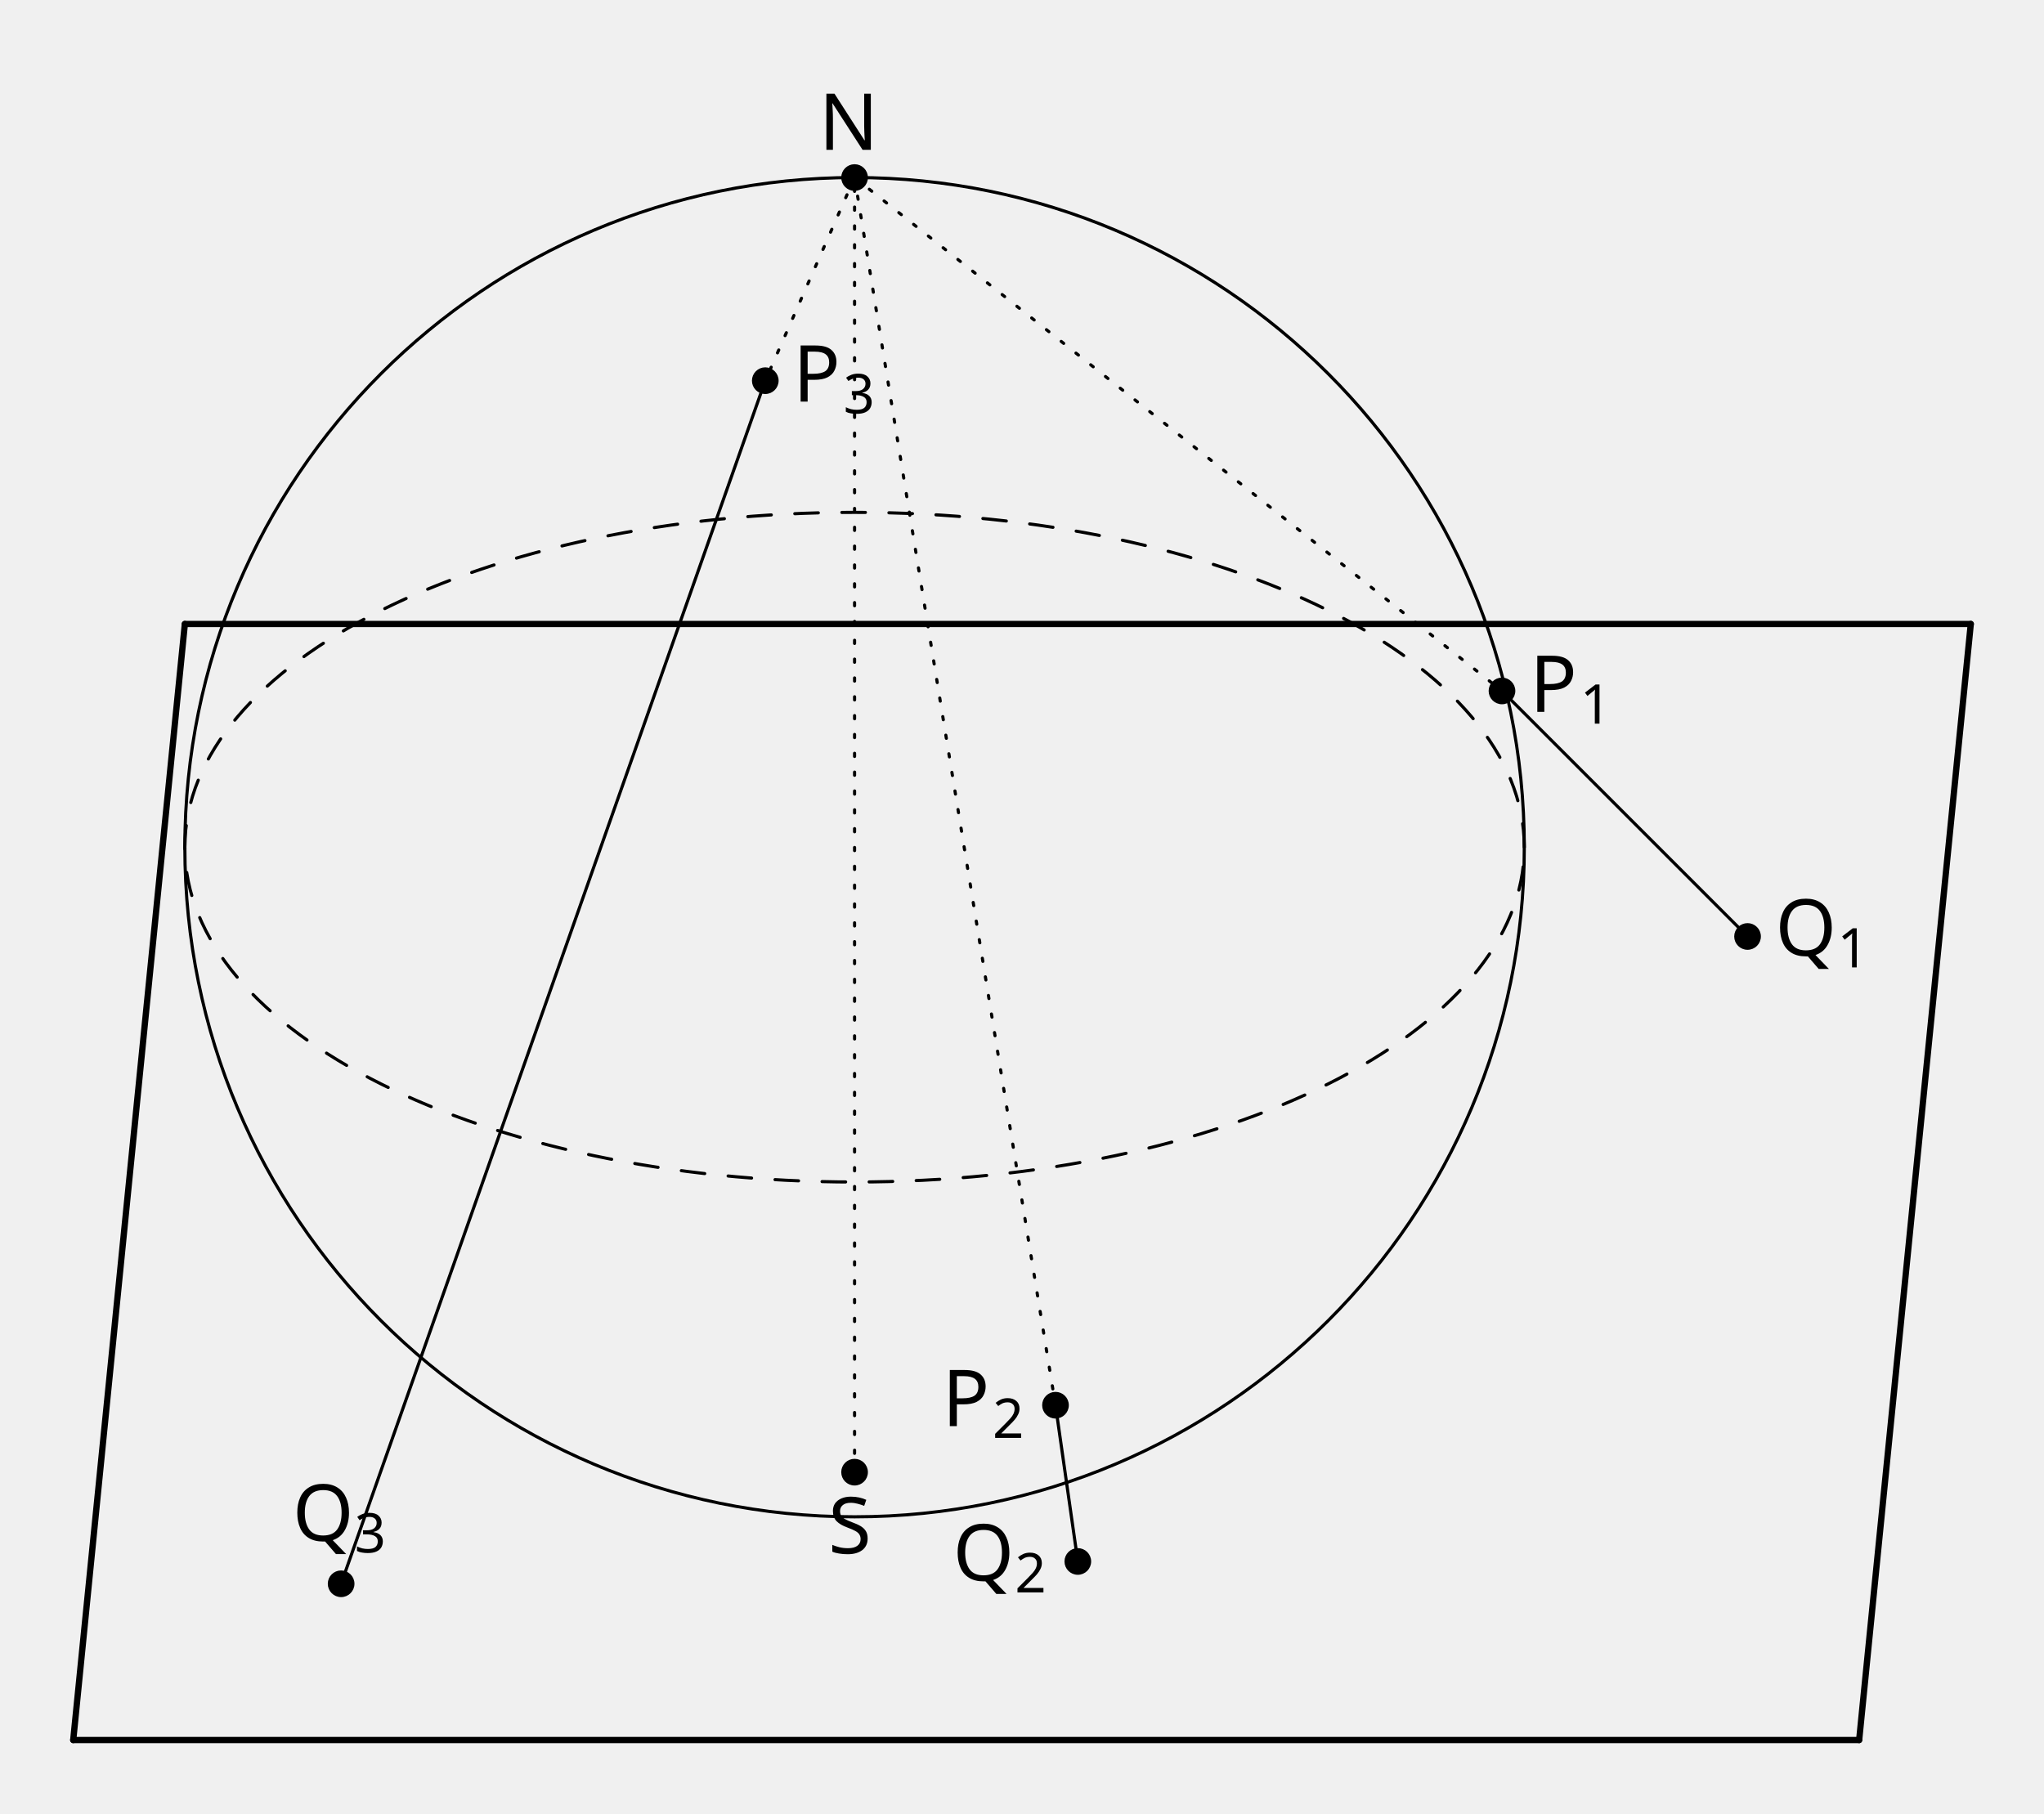
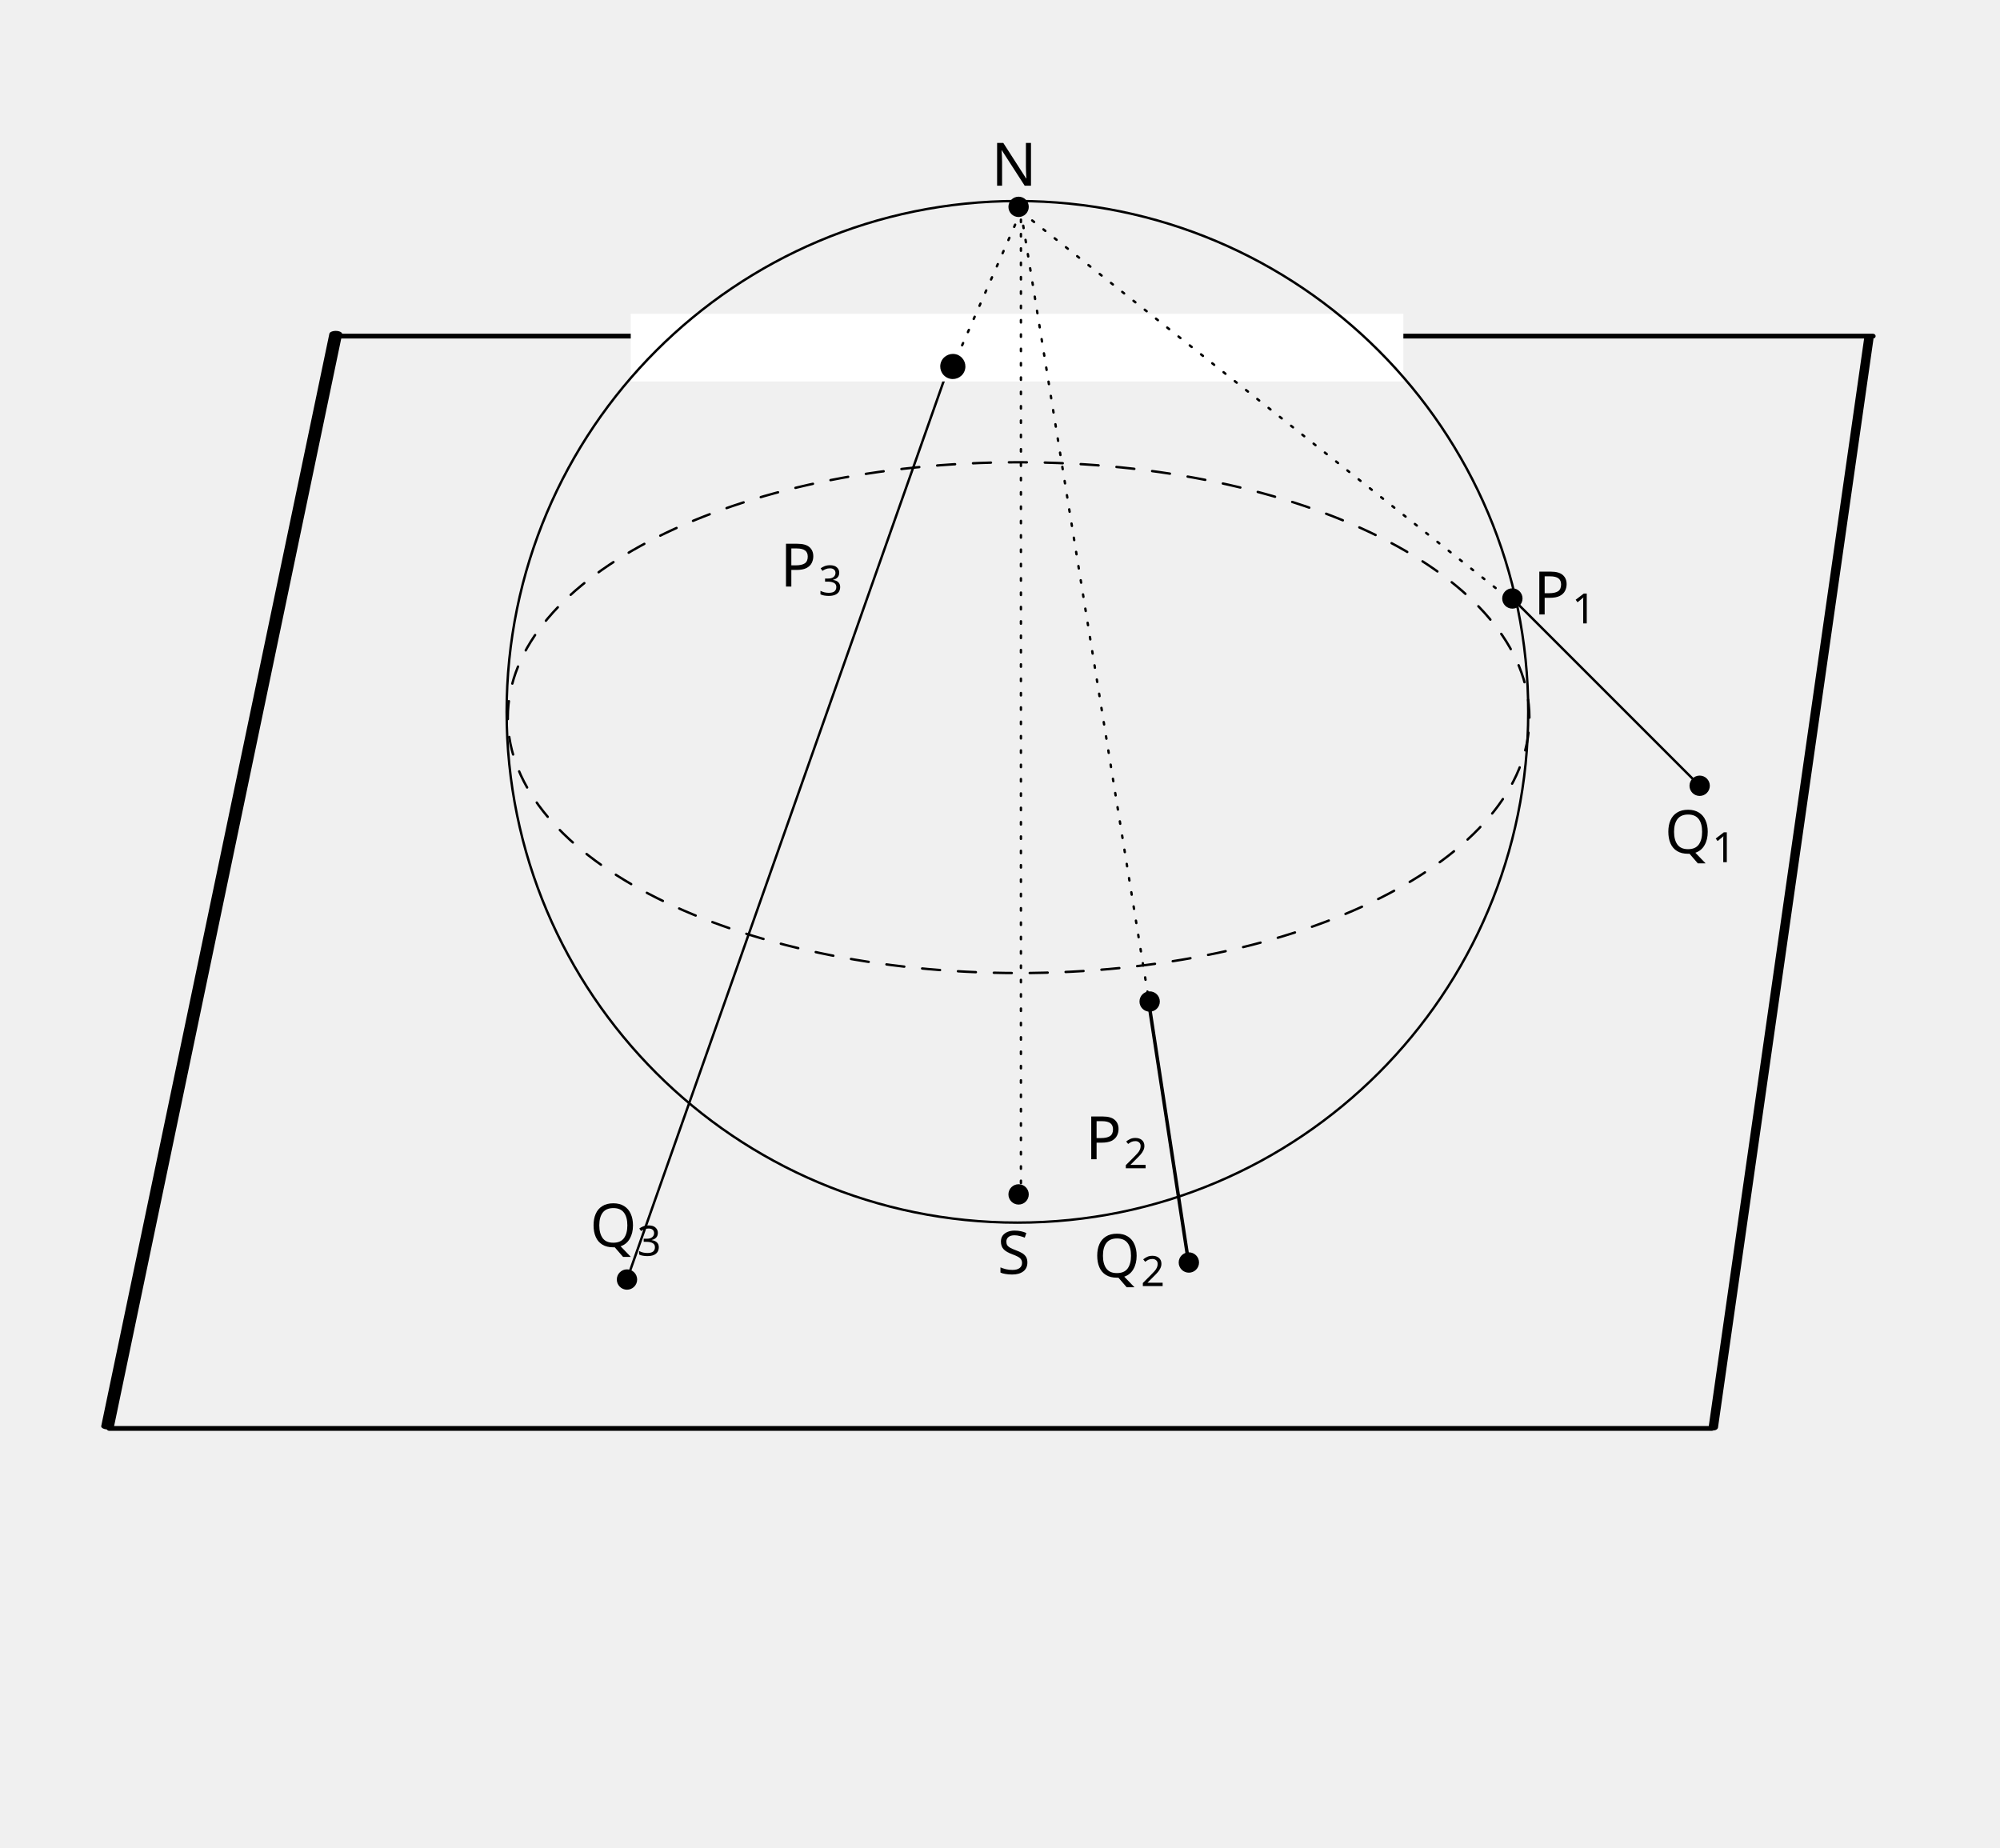
- <svg xmlns="http://www.w3.org/2000/svg" viewBox="0 0 346.057 307.031" height="307.031" width="346.057" style="background-color: white;" xml:space="preserve" id="svg2" version="1.1">
-   <defs id="defs6" />
-   <g transform="matrix(1.333333,0,0,-1.333333,0,307.0307)" id="g10">
-     <g transform="translate(108.512,122.685)" id="g12">
-       <g id="g14">
-         <g id="g16">
-           <g id="g18" />
+ <svg xmlns="http://www.w3.org/2000/svg" viewBox="0 0 443.96 410.199" height="410.199" width="443.959" xml:space="preserve" id="svg2" version="1.1">
+   <defs id="defs6">
+     <marker style="overflow:visible" id="Dot" refX="0" refY="0" orient="auto" markerWidth="2.1" markerHeight="2.1" viewBox="0 0 1 1" preserveAspectRatio="xMidYMid">
+       <path transform="scale(0.5)" style="fill:context-stroke;fill-rule:evenodd;stroke:none" d="M 5,0 C 5,2.76 2.76,5 0,5 -2.76,5 -5,2.76 -5,0 c 0,-2.76 2.3,-5 5,-5 2.76,0 5,2.24 5,5 z" id="path17" />
+     </marker>
+   </defs>
+   <g transform="matrix(1.333333,0,0,-1.333333,81.59154,277.1128)" id="g10">
+     <g transform="translate(108.1234,123.4622)" id="g12">
+       <g id="g14" transform="translate(-2.473099)">
+         <g id="g16" transform="translate(0,-20.88395)">
+           <g id="g18" transform="translate(3.7412574e-6)" />
          <g id="g20" />
          <g id="g22" />
          <g id="g24" />
          <g id="g26" />
          <g id="g28" />
          <g id="g30" />
          <g id="g32" />
-           <g id="g34">
+           <g id="g34" transform="translate(2.736448,-14.22234)">
            <path id="path36" style="fill:none;stroke:#000000;stroke-width:0.399;stroke-linecap:round;stroke-linejoin:round;stroke-miterlimit:10;stroke-dasharray:2.989, 2.989;stroke-dashoffset:0;stroke-opacity:1" d="M 85.04,0 C 85.04,23.484 46.967,42.52 0,42.52 -46.967,42.52 -85.04,23.484 -85.04,0 c 0,-23.484 38.073,-42.52 85.04,-42.52 46.967,0 85.04,19.037 85.04,42.52 z" />
          </g>
-           <path id="path38" style="fill:none;stroke:#000000;stroke-width:0.399;stroke-linecap:round;stroke-linejoin:round;stroke-miterlimit:10;stroke-dasharray:none;stroke-opacity:1" d="M 85.04,0 C 85.04,46.967 46.967,85.04 0,85.04 -46.967,85.04 -85.04,46.967 -85.04,0 c 0,-46.967 38.073,-85.04 85.04,-85.04 46.967,0 85.04,38.073 85.04,85.04 z" />
-           <g id="g40">
-             <path id="path42" style="fill:none;stroke:#000000;stroke-width:0.399;stroke-linecap:round;stroke-linejoin:round;stroke-miterlimit:10;stroke-dasharray:0.399, 1.993;stroke-dashoffset:0;stroke-opacity:1" d="M 0,-79.371 V 0 85.04" />
-           </g>
-           <g id="g44">
-             <path id="path46" style="fill:none;stroke:#000000;stroke-width:0.399;stroke-linecap:round;stroke-linejoin:round;stroke-miterlimit:10;stroke-dasharray:0.399, 1.993;stroke-dashoffset:0;stroke-opacity:1" d="M 0,85.04 82.206,19.843" />
-           </g>
-           <g id="g48">
-             <path id="path50" style="fill:none;stroke:#000000;stroke-width:0.399;stroke-linecap:round;stroke-linejoin:round;stroke-miterlimit:10;stroke-dasharray:0.399, 1.993;stroke-dashoffset:0;stroke-opacity:1" d="M 0,85.04 25.512,-70.867" />
-           </g>
-           <g id="g52">
-             <path id="path54" style="fill:none;stroke:#000000;stroke-width:0.399;stroke-linecap:round;stroke-linejoin:round;stroke-miterlimit:10;stroke-dasharray:0.399, 1.993;stroke-dashoffset:0;stroke-opacity:1" d="M 0,85.04 -11.339,59.245" />
-           </g>
-           <path id="path56" style="fill:none;stroke:#000000;stroke-width:0.399;stroke-linecap:round;stroke-linejoin:round;stroke-miterlimit:10;stroke-dasharray:none;stroke-opacity:1" d="m 82.206,19.843 31.182,-31.181" />
-           <path id="path58" style="fill:none;stroke:#000000;stroke-width:0.399;stroke-linecap:round;stroke-linejoin:round;stroke-miterlimit:10;stroke-dasharray:none;stroke-opacity:1" d="M 25.512,-70.867 28.347,-90.71" />
-           <path id="path60" style="fill:none;stroke:#000000;stroke-width:0.399;stroke-linecap:round;stroke-linejoin:round;stroke-miterlimit:10;stroke-dasharray:none;stroke-opacity:1" d="M -11.339,59.245 -65.198,-93.545" />
-           <g id="g62">
+           <g id="g44" transform="translate(9.342819,-15.38817)" />
+           <path id="path56" style="fill:none;stroke:#000000;stroke-width:0.399;stroke-linecap:round;stroke-linejoin:round;stroke-miterlimit:10;stroke-dasharray:none;stroke-opacity:1" d="M 84.942,5.62 116.124,-25.561" />
+           <path id="path58" style="fill:none;stroke:#000000;stroke-width:0.575;stroke-linecap:round;stroke-linejoin:round;stroke-miterlimit:10;stroke-dasharray:none;stroke-opacity:1" d="m 24.406,-61.622 6.536,-42.683" />
+           <path id="path60" style="fill:none;stroke:#000000;stroke-width:0.399;stroke-linecap:round;stroke-linejoin:round;stroke-miterlimit:10;stroke-dasharray:none;stroke-opacity:1" d="M -8.602,45.022 -62.461,-107.767" />
+           <g id="g62" transform="matrix(1.126851,0,0,-1,-14.74359,77.64423)">
            <path id="path64" style="fill:none;stroke:#000000;stroke-width:0.797;stroke-linecap:round;stroke-linejoin:round;stroke-miterlimit:10;stroke-dasharray:none;stroke-opacity:1" d="M -85.04,28.347 H 141.734" />
          </g>
-           <g id="g66">
+           <g id="g66" transform="matrix(2.679861,0,0,1.283107,116.9494,13.2841)">
            <path id="path68" style="fill:none;stroke:#000000;stroke-width:0.797;stroke-linecap:round;stroke-linejoin:round;stroke-miterlimit:10;stroke-dasharray:none;stroke-opacity:1" d="m -85.04,28.347 -14.173,-141.734" />
          </g>
-           <g id="g70">
+           <g id="g70" transform="matrix(1.176372,0,0,1,-31.92271,-19.16854)">
            <path id="path72" style="fill:none;stroke:#000000;stroke-width:0.797;stroke-linecap:round;stroke-linejoin:round;stroke-miterlimit:10;stroke-dasharray:none;stroke-opacity:1" d="M -99.214,-113.387 H 127.561" />
          </g>
-           <g id="g74">
-             <path id="path76" style="fill:none;stroke:#000000;stroke-width:0.797;stroke-linecap:round;stroke-linejoin:round;stroke-miterlimit:10;stroke-dasharray:none;stroke-opacity:1" d="M 127.561,-113.387 141.734,28.347" />
+           <g id="g74" transform="matrix(1.825571,0,0,1.278125,-114.4698,12.57958)" style="opacity:1;mix-blend-mode:normal;stroke-width:0.857;stroke-dasharray:none">
+             <path id="path76" style="fill:none;stroke:#000000;stroke-width:0.857;stroke-linecap:round;stroke-linejoin:round;stroke-miterlimit:10;stroke-dasharray:none;stroke-opacity:1" d="M 127.561,-113.387 141.734,28.347" />
          </g>
-           <path id="path78" style="fill:#000000;fill-opacity:1;fill-rule:nonzero;stroke:#000000;stroke-width:0.399;stroke-linecap:round;stroke-linejoin:round;stroke-miterlimit:10;stroke-dasharray:none;stroke-opacity:1" d="m 1.494,85.04 c 0,0.825 -0.669,1.494 -1.494,1.494 -0.825,0 -1.494,-0.669 -1.494,-1.494 0,-0.825 0.669,-1.494 1.494,-1.494 0.825,0 1.494,0.669 1.494,1.494 z" />
-           <g id="g80">
+           <path id="path78" style="fill:#000000;fill-opacity:1;fill-rule:nonzero;stroke:#000000;stroke-width:0.399;stroke-linecap:round;stroke-linejoin:round;stroke-miterlimit:10;stroke-dasharray:none;stroke-opacity:1" d="m 4.231,70.818 c 0,0.825 -0.669,1.494 -1.494,1.494 -0.825,0 -1.494,-0.669 -1.494,-1.494 0,-0.825 0.669,-1.494 1.494,-1.494 0.825,0 1.494,0.669 1.494,1.494 z" />
+           <g id="g80" transform="translate(2.736448,-14.22234)">
            <g transform="translate(-4.546,88.559)" id="g82">
              <g id="g84">
                <g transform="translate(-103.966,-211.244)" id="g86">
                  <text id="text90" style="font-variant:normal;font-weight:normal;font-size:9.963px;font-family:CMMI10;-inkscape-font-specification:CMMI10;writing-mode:lr-tb;fill:#000000;fill-opacity:1;fill-rule:nonzero;stroke:none" transform="matrix(1,0,0,-1,103.966,211.244)">
                    <tspan id="tspan88" y="0" x="0">N</tspan>
                  </text>
                  <g transform="translate(103.966,211.244)" id="g92" />
                </g>
              </g>
              <g transform="translate(4.546,-88.559)" id="g94" />
            </g>
          </g>
-           <path id="path96" style="fill:#000000;fill-opacity:1;fill-rule:nonzero;stroke:#000000;stroke-width:0.399;stroke-linecap:round;stroke-linejoin:round;stroke-miterlimit:10;stroke-dasharray:none;stroke-opacity:1" d="m 1.494,-79.371 c 0,0.825 -0.669,1.494 -1.494,1.494 -0.825,0 -1.494,-0.669 -1.494,-1.494 0,-0.825 0.669,-1.494 1.494,-1.494 0.825,0 1.494,0.669 1.494,1.494 z" />
-           <g id="g98">
+           <path id="path96" style="fill:#000000;fill-opacity:1;fill-rule:nonzero;stroke:#000000;stroke-width:0.399;stroke-linecap:round;stroke-linejoin:round;stroke-miterlimit:10;stroke-dasharray:none;stroke-opacity:1" d="m 4.231,-93.593 c 0,0.825 -0.669,1.494 -1.494,1.494 -0.825,0 -1.494,-0.669 -1.494,-1.494 0,-0.825 0.669,-1.494 1.494,-1.494 0.825,0 1.494,0.669 1.494,1.494 z" />
+           <g id="g98" transform="translate(2.736448,-18.49705)">
            <g transform="translate(-3.342,-89.698)" id="g100">
              <g id="g102">
                <g transform="translate(-105.17,-32.987)" id="g104">
-                   <text id="text108" style="font-variant:normal;font-weight:normal;font-size:9.963px;font-family:CMMI10;-inkscape-font-specification:CMMI10;writing-mode:lr-tb;fill:#000000;fill-opacity:1;fill-rule:nonzero;stroke:none" transform="matrix(1,0,0,-1,105.17,32.987)">
-                     <tspan id="tspan106" y="0" x="0">S</tspan>
+                   <text id="text108" style="font-variant:normal;font-weight:normal;font-size:9.963px;font-family:CMMI10;-inkscape-font-specification:CMMI10;writing-mode:lr-tb;fill:#000000;fill-opacity:1;fill-rule:nonzero;stroke:none" transform="scale(1,-1)" x="104.976" y="-34.347">
+                     <tspan id="tspan106" y="-34.347" x="104.976">S</tspan>
                  </text>
                  <g transform="translate(105.17,32.987)" id="g110" />
                </g>
              </g>
              <g transform="translate(3.342,89.698)" id="g112" />
            </g>
          </g>
-           <path id="path114" style="fill:#000000;fill-opacity:1;fill-rule:nonzero;stroke:#000000;stroke-width:0.399;stroke-linecap:round;stroke-linejoin:round;stroke-miterlimit:10;stroke-dasharray:none;stroke-opacity:1" d="m 83.7,19.843 c 0,0.825 -0.669,1.494 -1.494,1.494 -0.825,0 -1.494,-0.669 -1.494,-1.494 0,-0.825 0.669,-1.494 1.494,-1.494 0.825,0 1.494,0.669 1.494,1.494 z" />
-           <g id="g116">
+           <path id="path114" style="fill:#000000;fill-opacity:1;fill-rule:nonzero;stroke:#000000;stroke-width:0.399;stroke-linecap:round;stroke-linejoin:round;stroke-miterlimit:10;stroke-dasharray:none;stroke-opacity:1" d="m 86.436,5.62 c 0,0.825 -0.669,1.494 -1.494,1.494 -0.825,0 -1.494,-0.669 -1.494,-1.494 0,-0.825 0.669,-1.494 1.494,-1.494 0.825,0 1.494,0.669 1.494,1.494 z" />
+           <g id="g116" transform="translate(2.736448,-14.22234)">
            <g transform="translate(85.724,17.186)" id="g118">
              <g id="g120">
                <g transform="translate(-194.236,-139.871)" id="g122">
                  <text id="text126" style="font-variant:normal;font-weight:normal;font-size:9.963px;font-family:CMMI10;-inkscape-font-specification:CMMI10;writing-mode:lr-tb;fill:#000000;fill-opacity:1;fill-rule:nonzero;stroke:none" transform="matrix(1,0,0,-1,194.236,139.871)">
                    <tspan id="tspan124" y="0" x="0">P</tspan>
                  </text>
                  <text id="text130" style="font-variant:normal;font-weight:normal;font-size:6.974px;font-family:CMR7;-inkscape-font-specification:CMR7;writing-mode:lr-tb;fill:#000000;fill-opacity:1;fill-rule:nonzero;stroke:none" transform="matrix(1,0,0,-1,200.632,138.376)">
                    <tspan id="tspan128" y="0" x="0">1</tspan>
                  </text>
                  <g transform="translate(194.236,139.871)" id="g132" />
                </g>
              </g>
              <g transform="translate(-85.724,-17.186)" id="g134" />
            </g>
          </g>
-           <path id="path136" style="fill:#000000;fill-opacity:1;fill-rule:nonzero;stroke:#000000;stroke-width:0.399;stroke-linecap:round;stroke-linejoin:round;stroke-miterlimit:10;stroke-dasharray:none;stroke-opacity:1" d="m 27.006,-70.867 c 0,0.825 -0.669,1.494 -1.494,1.494 -0.825,0 -1.494,-0.669 -1.494,-1.494 0,-0.825 0.669,-1.494 1.494,-1.494 0.825,0 1.494,0.669 1.494,1.494 z" />
-           <g id="g138">
+           <path id="path136" style="fill:#000000;fill-opacity:1;fill-rule:nonzero;stroke:#000000;stroke-width:0.399;stroke-linecap:round;stroke-linejoin:round;stroke-miterlimit:10;stroke-dasharray:none;stroke-opacity:1" d="m 26.051,-61.481 c 0,0.825 -0.669,1.494 -1.494,1.494 -0.825,0 -1.494,-0.669 -1.494,-1.494 0,-0.825 0.669,-1.494 1.494,-1.494 0.825,0 1.494,0.669 1.494,1.494 z" />
+           <g id="g138" transform="translate(2.736448,-14.22234)">
            <g transform="translate(11.126,-73.523)" id="g140">
              <g id="g142">
                <g transform="translate(-119.638,-49.162)" id="g144">
                  <text id="text148" style="font-variant:normal;font-weight:normal;font-size:9.963px;font-family:CMMI10;-inkscape-font-specification:CMMI10;writing-mode:lr-tb;fill:#000000;fill-opacity:1;fill-rule:nonzero;stroke:none" transform="matrix(1,0,0,-1,119.638,49.162)">
                    <tspan id="tspan146" y="0" x="0">P</tspan>
                  </text>
                  <text id="text152" style="font-variant:normal;font-weight:normal;font-size:6.974px;font-family:CMR7;-inkscape-font-specification:CMR7;writing-mode:lr-tb;fill:#000000;fill-opacity:1;fill-rule:nonzero;stroke:none" transform="matrix(1,0,0,-1,126.034,47.668)">
                    <tspan id="tspan150" y="0" x="0">2</tspan>
                  </text>
                  <g transform="translate(119.638,49.162)" id="g154" />
                </g>
              </g>
              <g transform="translate(-11.126,73.523)" id="g156" />
            </g>
          </g>
-           <path id="path158" style="fill:#000000;fill-opacity:1;fill-rule:nonzero;stroke:#000000;stroke-width:0.399;stroke-linecap:round;stroke-linejoin:round;stroke-miterlimit:10;stroke-dasharray:none;stroke-opacity:1" d="m -9.844,59.245 c 0,0.825 -0.669,1.494 -1.494,1.494 -0.825,0 -1.494,-0.669 -1.494,-1.494 0,-0.825 0.669,-1.494 1.494,-1.494 0.825,0 1.494,0.669 1.494,1.494 z" />
-           <g id="g160">
+           <path id="path158" style="fill:#000000;fill-opacity:1;fill-rule:nonzero;stroke:#000000;stroke-width:0.399;stroke-linecap:round;stroke-linejoin:round;stroke-miterlimit:10;stroke-dasharray:none;stroke-opacity:1" d="m -7.108,45.022 c 0,0.825 -0.669,1.494 -1.494,1.494 -0.825,0 -1.494,-0.669 -1.494,-1.494 0,-0.825 0.669,-1.494 1.494,-1.494 0.825,0 1.494,0.669 1.494,1.494 z" />
+           <g id="g160" transform="translate(-29.13905,-48.98312)">
            <g transform="translate(-7.819,56.587)" id="g162">
              <g id="g164">
                <g transform="translate(-100.693,-179.272)" id="g166">
                  <text id="text170" style="font-variant:normal;font-weight:normal;font-size:9.963px;font-family:CMMI10;-inkscape-font-specification:CMMI10;writing-mode:lr-tb;fill:#000000;fill-opacity:1;fill-rule:nonzero;stroke:none" transform="matrix(1,0,0,-1,100.693,179.272)">
                    <tspan id="tspan168" y="0" x="0">P</tspan>
                  </text>
                  <text id="text174" style="font-variant:normal;font-weight:normal;font-size:6.974px;font-family:CMR7;-inkscape-font-specification:CMR7;writing-mode:lr-tb;fill:#000000;fill-opacity:1;fill-rule:nonzero;stroke:none" transform="matrix(1,0,0,-1,107.089,177.778)">
                    <tspan id="tspan172" y="0" x="0">3</tspan>
                  </text>
                  <g transform="translate(100.693,179.272)" id="g176" />
                </g>
              </g>
              <g transform="translate(7.819,-56.587)" id="g178" />
            </g>
          </g>
-           <path id="path180" style="fill:#000000;fill-opacity:1;fill-rule:nonzero;stroke:#000000;stroke-width:0.399;stroke-linecap:round;stroke-linejoin:round;stroke-miterlimit:10;stroke-dasharray:none;stroke-opacity:1" d="m 114.882,-11.339 c 0,0.825 -0.669,1.494 -1.494,1.494 -0.825,0 -1.494,-0.669 -1.494,-1.494 0,-0.825 0.669,-1.494 1.494,-1.494 0.825,0 1.494,0.669 1.494,1.494 z" />
-           <g id="g182">
+           <path id="path180" style="fill:#000000;fill-opacity:1;fill-rule:nonzero;stroke:#000000;stroke-width:0.399;stroke-linecap:round;stroke-linejoin:round;stroke-miterlimit:10;stroke-dasharray:none;stroke-opacity:1" d="m 117.618,-25.561 c 0,0.825 -0.669,1.494 -1.494,1.494 -0.825,0 -1.494,-0.669 -1.494,-1.494 0,-0.825 0.669,-1.494 1.494,-1.494 0.825,0 1.494,0.669 1.494,1.494 z" />
+           <g id="g182" transform="translate(-6.606371,-23.01558)">
            <g transform="translate(116.905,-13.774)" id="g184">
              <g id="g186">
                <g transform="translate(-225.417,-108.911)" id="g188">
                  <text id="text192" style="font-variant:normal;font-weight:normal;font-size:9.963px;font-family:CMMI10;-inkscape-font-specification:CMMI10;writing-mode:lr-tb;fill:#000000;fill-opacity:1;fill-rule:nonzero;stroke:none" transform="matrix(1,0,0,-1,225.417,108.911)">
                    <tspan id="tspan190" y="0" x="0">Q</tspan>
                  </text>
                  <text id="text196" style="font-variant:normal;font-weight:normal;font-size:6.974px;font-family:CMR7;-inkscape-font-specification:CMR7;writing-mode:lr-tb;fill:#000000;fill-opacity:1;fill-rule:nonzero;stroke:none" transform="matrix(1,0,0,-1,233.293,107.417)">
                    <tspan id="tspan194" y="0" x="0">1</tspan>
                  </text>
                  <g transform="translate(225.417,108.911)" id="g198" />
                </g>
              </g>
              <g transform="translate(-116.905,13.774)" id="g200" />
            </g>
          </g>
-           <path id="path202" style="fill:#000000;fill-opacity:1;fill-rule:nonzero;stroke:#000000;stroke-width:0.399;stroke-linecap:round;stroke-linejoin:round;stroke-miterlimit:10;stroke-dasharray:none;stroke-opacity:1" d="m 29.841,-90.71 c 0,0.825 -0.669,1.494 -1.494,1.494 -0.825,0 -1.494,-0.669 -1.494,-1.494 0,-0.825 0.669,-1.494 1.494,-1.494 0.825,0 1.494,0.669 1.494,1.494 z" />
-           <g id="g204">
+           <path id="path202" style="fill:#000000;fill-opacity:1;fill-rule:nonzero;stroke:#000000;stroke-width:0.399;stroke-linecap:round;stroke-linejoin:round;stroke-miterlimit:10;stroke-dasharray:none;stroke-opacity:1" d="m 32.578,-104.932 c 0,0.825 -0.669,1.494 -1.494,1.494 -0.825,0 -1.494,-0.669 -1.494,-1.494 0,-0.825 0.669,-1.494 1.494,-1.494 0.825,0 1.494,0.669 1.494,1.494 z" />
+           <g id="g204" transform="translate(2.736448,-14.22234)">
            <g transform="translate(12.481,-93.144)" id="g206">
              <g id="g208">
                <g transform="translate(-120.993,-29.541)" id="g210">
                  <text id="text214" style="font-variant:normal;font-weight:normal;font-size:9.963px;font-family:CMMI10;-inkscape-font-specification:CMMI10;writing-mode:lr-tb;fill:#000000;fill-opacity:1;fill-rule:nonzero;stroke:none" transform="matrix(1,0,0,-1,120.993,29.541)">
                    <tspan id="tspan212" y="0" x="0">Q</tspan>
                  </text>
                  <text id="text218" style="font-variant:normal;font-weight:normal;font-size:6.974px;font-family:CMR7;-inkscape-font-specification:CMR7;writing-mode:lr-tb;fill:#000000;fill-opacity:1;fill-rule:nonzero;stroke:none" transform="matrix(1,0,0,-1,128.869,28.047)">
                    <tspan id="tspan216" y="0" x="0">2</tspan>
                  </text>
                  <g transform="translate(120.993,29.541)" id="g220" />
                </g>
              </g>
              <g transform="translate(-12.481,93.144)" id="g222" />
            </g>
          </g>
-           <path id="path224" style="fill:#000000;fill-opacity:1;fill-rule:nonzero;stroke:#000000;stroke-width:0.399;stroke-linecap:round;stroke-linejoin:round;stroke-miterlimit:10;stroke-dasharray:none;stroke-opacity:1" d="m -63.703,-93.545 c 0,0.825 -0.669,1.494 -1.494,1.494 -0.825,0 -1.494,-0.669 -1.494,-1.494 0,-0.825 0.669,-1.494 1.494,-1.494 0.825,0 1.494,0.669 1.494,1.494 z" />
-           <g id="g226">
+           <path id="path224" style="fill:#000000;fill-opacity:1;fill-rule:nonzero;stroke:#000000;stroke-width:0.399;stroke-linecap:round;stroke-linejoin:round;stroke-miterlimit:10;stroke-dasharray:none;stroke-opacity:1" d="m -60.967,-107.767 c 0,0.825 -0.669,1.494 -1.494,1.494 -0.825,0 -1.494,-0.669 -1.494,-1.494 0,-0.825 0.669,-1.494 1.494,-1.494 0.825,0 1.494,0.669 1.494,1.494 z" />
+           <g id="g226" transform="translate(2.736448,-14.22234)">
            <g transform="translate(-71.37,-88.086)" id="g228">
              <g id="g230">
                <g transform="translate(-37.142,-34.599)" id="g232">
                  <text id="text236" style="font-variant:normal;font-weight:normal;font-size:9.963px;font-family:CMMI10;-inkscape-font-specification:CMMI10;writing-mode:lr-tb;fill:#000000;fill-opacity:1;fill-rule:nonzero;stroke:none" transform="matrix(1,0,0,-1,37.142,34.599)">
                    <tspan id="tspan234" y="0" x="0">Q</tspan>
                  </text>
                  <text id="text240" style="font-variant:normal;font-weight:normal;font-size:6.974px;font-family:CMR7;-inkscape-font-specification:CMR7;writing-mode:lr-tb;fill:#000000;fill-opacity:1;fill-rule:nonzero;stroke:none" transform="matrix(1,0,0,-1,45.018,33.104)">
                    <tspan id="tspan238" y="0" x="0">3</tspan>
                  </text>
                  <g transform="translate(37.142,34.599)" id="g242" />
                </g>
              </g>
              <g transform="translate(71.37,88.086)" id="g244" />
            </g>
          </g>
        </g>
      </g>
    </g>
+     <rect style="opacity:1;fill:#ffffff;stroke-width:1.309;stroke-dasharray:none" id="rect1" width="128.63" height="11.27" x="43.816" y="-155.597" transform="scale(1,-1)" />
+     <g id="g40" transform="matrix(1,0,0,0.9983307,108.7754,87.72067)">
+       <path id="path42" style="fill:none;stroke:#000000;stroke-width:0.399;stroke-linecap:round;stroke-linejoin:round;stroke-miterlimit:10;stroke-dasharray:0.399, 1.993;stroke-dashoffset:0;stroke-opacity:1" d="M 0,-79.371 V 0 85.04" />
+     </g>
+     <g id="g52" transform="translate(108.7754,87.57871)">
+       <g id="g48" transform="translate(-2.6154571e-6)">
+         <path id="path50" style="fill:none;stroke:#000000;stroke-width:0.399;stroke-linecap:round;stroke-linejoin:round;stroke-miterlimit:10;stroke-dasharray:0.399, 1.993;stroke-dashoffset:0;stroke-opacity:1" d="m 0,85.04 21.596,-133.161 0.03,0.084" />
+       </g>
+       <path id="path54" style="fill:none;stroke:#000000;stroke-width:0.399;stroke-linecap:round;stroke-linejoin:round;stroke-miterlimit:10;stroke-dasharray:0.399, 1.993;stroke-dashoffset:0;stroke-opacity:1;marker-end:url(#Dot)" d="M 0,85.04 -11.339,59.245" />
+       <path id="path46" style="fill:none;stroke:#000000;stroke-width:0.399;stroke-linecap:round;stroke-linejoin:round;stroke-miterlimit:10;stroke-dasharray:0.399, 1.993;stroke-dashoffset:0;stroke-opacity:1" d="M 0,85.04 82.206,19.843" transform="translate(-2.6154571e-6)" />
+     </g>
+     <path id="path38" style="fill:none;stroke:#000000;stroke-width:0.399;stroke-linecap:round;stroke-linejoin:round;stroke-miterlimit:10;stroke-dasharray:none;stroke-opacity:1" d="m 193.233,89.327 c 0,46.967 -38.073,85.04 -85.04,85.04 -46.967,0 -85.04,-38.073 -85.04,-85.04 0,-46.967 38.073,-85.04 85.04,-85.04 46.967,0 85.04,38.073 85.04,85.04 z" />
  </g>
</svg>
